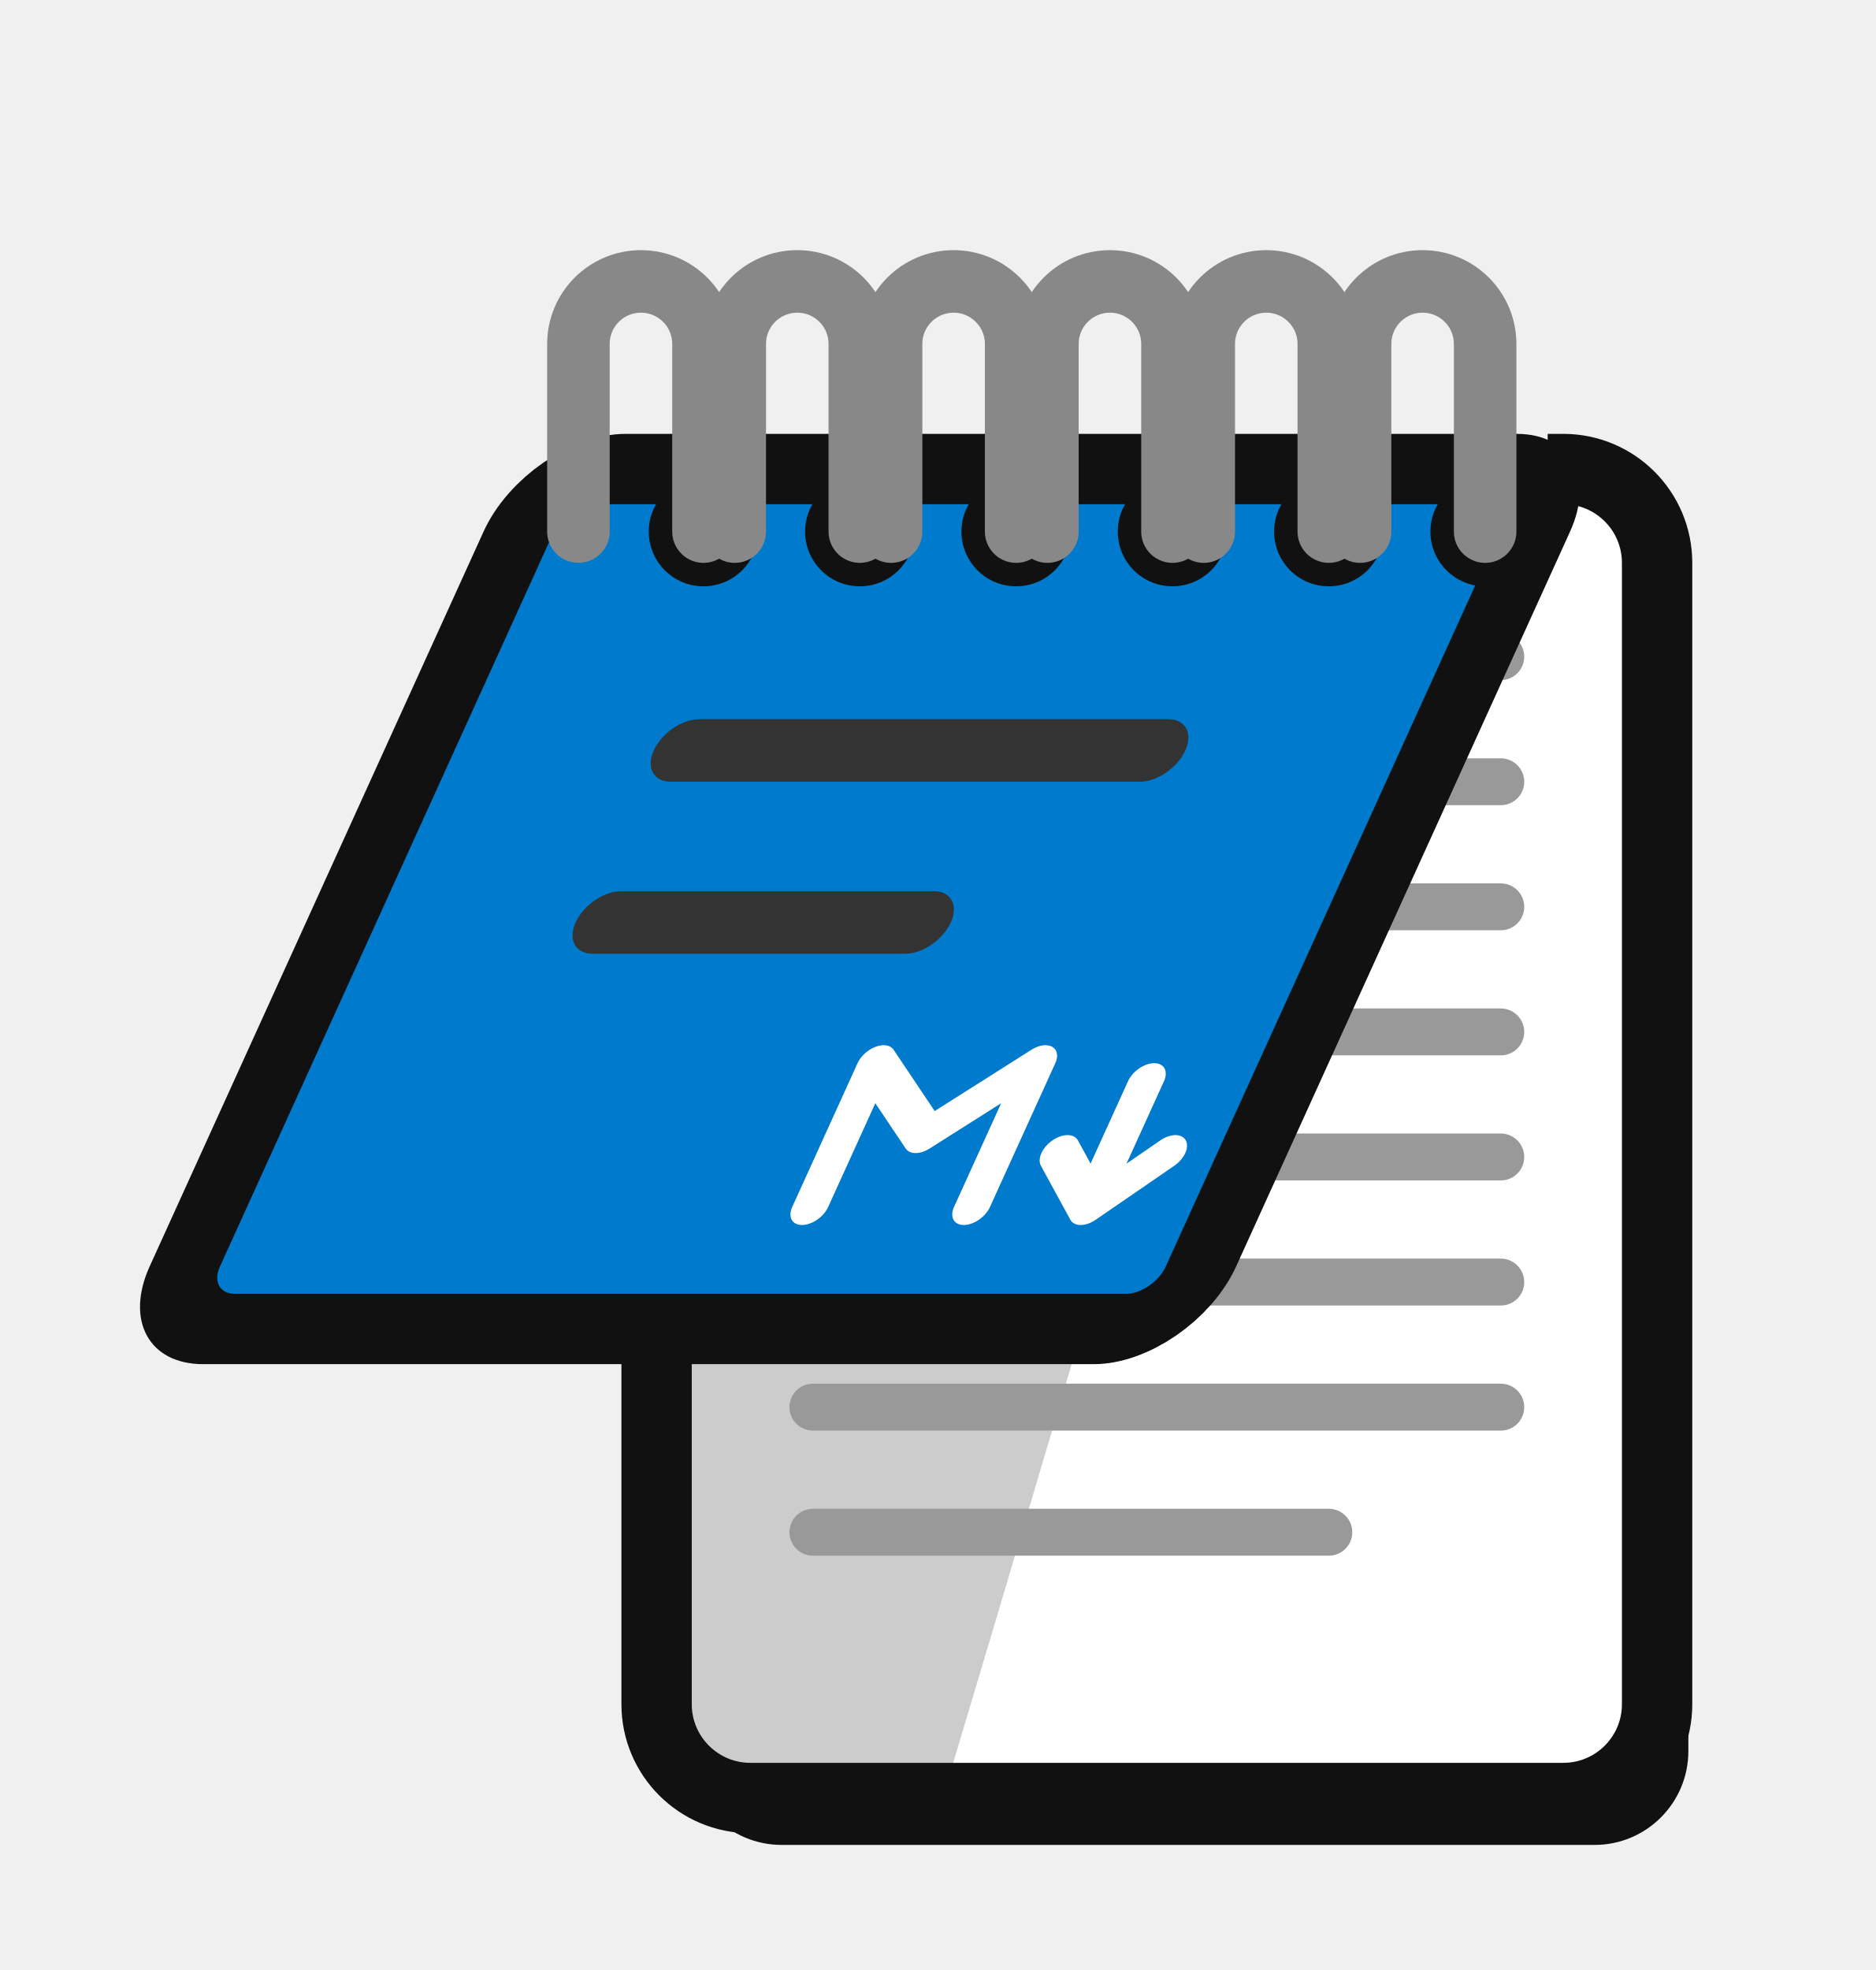
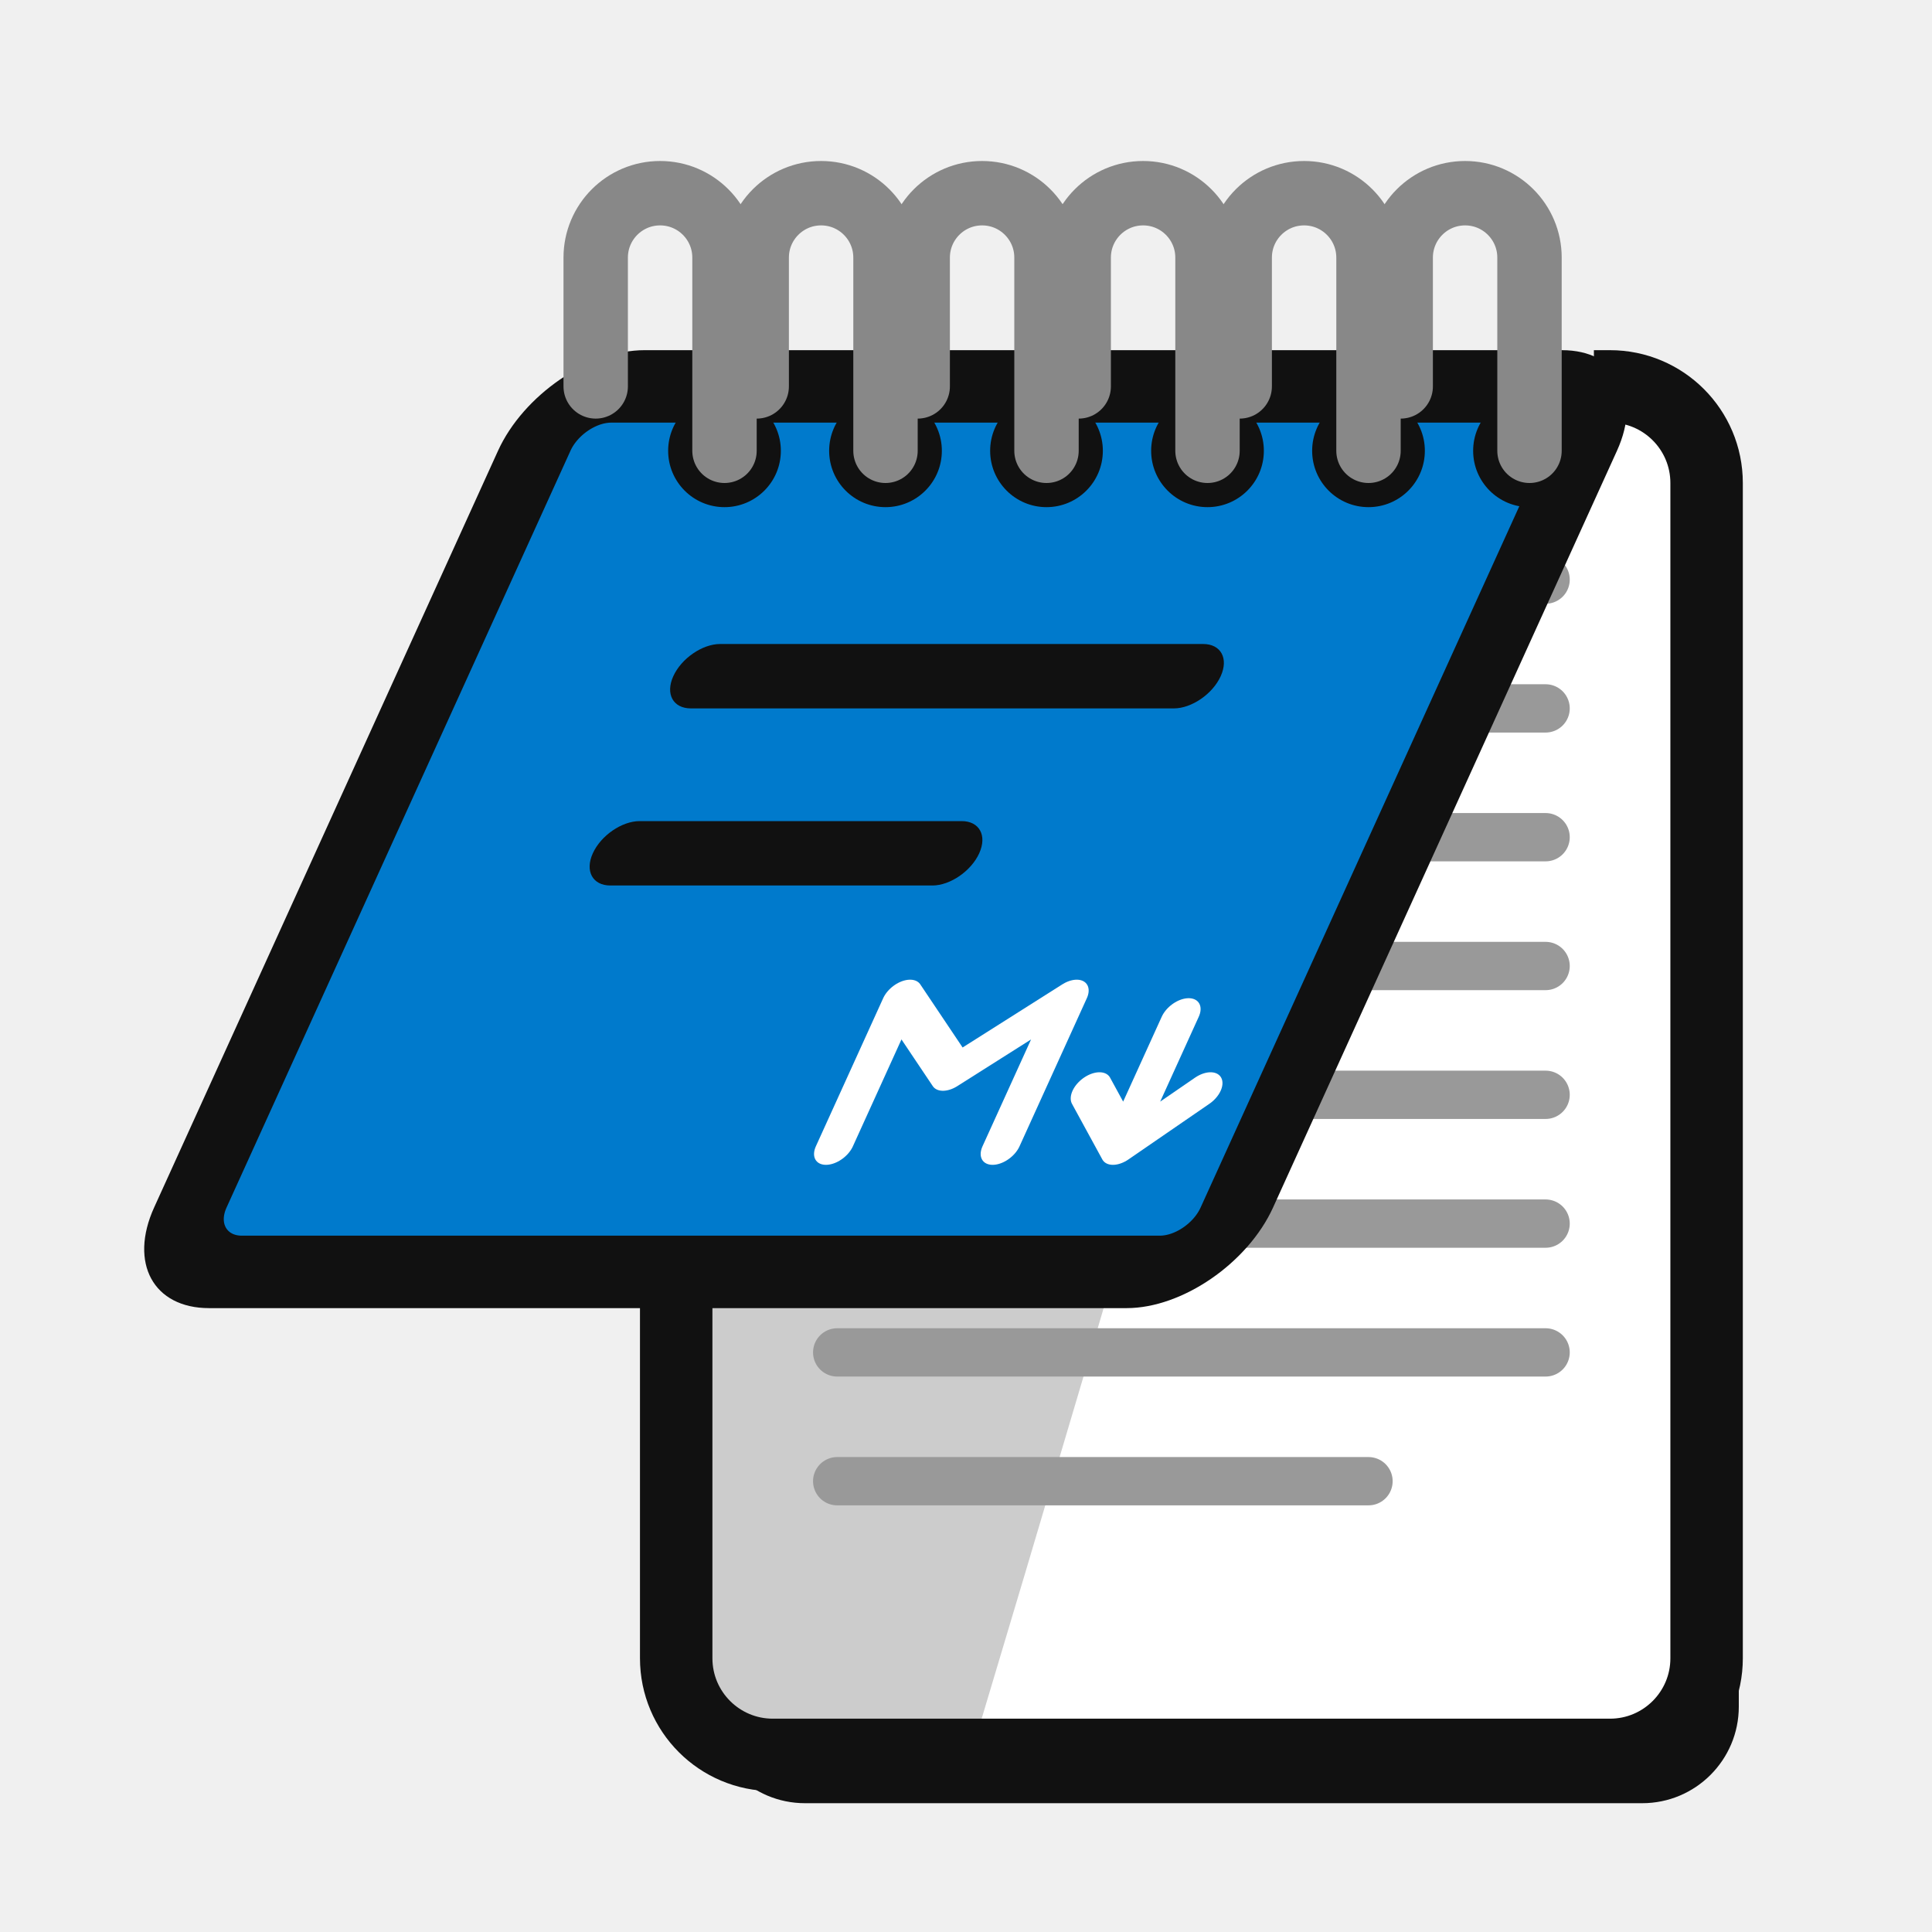
- <svg xmlns="http://www.w3.org/2000/svg" viewBox="0 0 120 126" width="100%" height="100%">
+ <svg xmlns="http://www.w3.org/2000/svg" viewBox="0 0 120 120" width="100%" height="100%">
  <defs>
-     <rect id="paper" x="42" y="30" width="64" height="85" rx="6" />
+     <rect id="paper" x="42" y="24" width="64" height="85" rx="6" />
    <clipPath id="paper-clip">
      <use href="#paper" />
    </clipPath>
    <rect id="cover" x="0" y="0" width="65" height="55" rx="4" />
-     <symbol id="ring-paths" overflow="visible">
-       <path d="M 45 34 L 45 22 A 4 4 0 0 0 37 22 L 37 34" />
-       <path d="M 55 34 L 55 22 A 4 4 0 0 0 47 22 L 47 34" />
-       <path d="M 65 34 L 65 22 A 4 4 0 0 0 57 22 L 57 34" />
-       <path d="M 75 34 L 75 22 A 4 4 0 0 0 67 22 L 67 34" />
-       <path d="M 85 34 L 85 22 A 4 4 0 0 0 77 22 L 77 34" />
-       <path d="M 95 34 L 95 22 A 4 4 0 0 0 87 22 L 87 34" />
-     </symbol>
+     <g id="ring-paths">
+       <path d="M 45 28 L 45 16 A 4 4 0 0 0 37 16 L 37 24" />
+       <path d="M 55 28 L 55 16 A 4 4 0 0 0 47 16 L 47 24" />
+       <path d="M 65 28 L 65 16 A 4 4 0 0 0 57 16 L 57 24" />
+       <path d="M 75 28 L 75 16 A 4 4 0 0 0 67 16 L 67 24" />
+       <path d="M 85 28 L 85 16 A 4 4 0 0 0 77 16 L 77 24" />
+       <path d="M 95 28 L 95 16 A 4 4 0 0 0 87 16 L 87 24" />
+     </g>
    <mask id="ring-mask" maskUnits="userSpaceOnUse">
      <rect x="-10" y="-10" width="140" height="140" fill="white" />
      <use href="#ring-paths" fill="none" stroke="black" stroke-width="8" stroke-linecap="round" />
    </mask>
-     <symbol id="cover-group" overflow="visible">
+     <g id="cover-group">
      <use href="#cover" fill="#007acc" />
-       <rect x="15" y="16" width="34" height="4" rx="2" fill="#333333" />
-       <rect x="15" y="27" width="24" height="4" rx="2" fill="#333333" />
+       <rect x="15" y="16" width="34" height="4" rx="2" fill="#111111" />
+       <rect x="15" y="27" width="24" height="4" rx="2" fill="#111111" />
      <g transform="translate(40, 38) scale(1.15)" stroke="#ffffff" stroke-width="2" stroke-linecap="round" stroke-linejoin="round" fill="none">
        <path d="M -1.5 8 V 0 L 3 4 L 7.5 0 V 8" />
        <path d="M 14 1 V 8 M 11 5 L 14 8 L 17 5" />
      </g>
-     </symbol>
-     <symbol id="cover-global" overflow="visible">
-       <use href="#cover-group" transform="translate(35, 30) skewX(-24.44)" />
-     </symbol>
-     <symbol id="cover-outline-global" overflow="visible">
-       <use href="#cover" transform="translate(35, 30) skewX(-24.44)" fill="none" stroke="#111111" stroke-width="4.5" stroke-linejoin="round" />
-     </symbol>
-     <symbol id="back-outline-global" overflow="visible">
+     </g>
+     <g id="cover-global">
+       <use href="#cover-group" transform="translate(35, 24) skewX(-24.44)" />
+     </g>
+     <g id="cover-outline-global">
+       <use href="#cover" transform="translate(35, 24) skewX(-24.44)" fill="none" stroke="#111111" stroke-width="4.5" stroke-linejoin="round" />
+     </g>
+     <g id="back-outline-global">
      <use href="#paper" fill="none" stroke="#111111" stroke-width="4.5" stroke-linejoin="round" />
-     </symbol>
+     </g>
  </defs>
-   <rect x="44" y="33" width="64" height="85" rx="6" fill="#111111" />
+   <rect x="44" y="27" width="64" height="85" rx="6" fill="#111111" />
  <use href="#paper" fill="#ffffff" />
-   <path d="M 42 30 L 85 30 Q 75 66 60 116 L 42 116 Z" fill="#cccccc" clip-path="url(#paper-clip)" />
+   <path d="M 42 24 L 85 24 Q 75 60 60 110 L 42 110 Z" fill="#cccccc" clip-path="url(#paper-clip)" />
  <g clip-path="url(#paper-clip)" stroke="#999999" stroke-width="3" stroke-linecap="round">
-     <line x1="52" y1="42" x2="96" y2="42" />
-     <line x1="52" y1="50" x2="96" y2="50" />
-     <line x1="52" y1="58" x2="96" y2="58" />
-     <line x1="52" y1="66" x2="96" y2="66" />
-     <line x1="52" y1="74" x2="96" y2="74" />
-     <line x1="52" y1="82" x2="96" y2="82" />
-     <line x1="52" y1="90" x2="96" y2="90" />
-     <line x1="52" y1="98" x2="85" y2="98" />
+     <line x1="52" y1="36" x2="96" y2="36" />
+     <line x1="52" y1="44" x2="96" y2="44" />
+     <line x1="52" y1="52" x2="96" y2="52" />
+     <line x1="52" y1="60" x2="96" y2="60" />
+     <line x1="52" y1="68" x2="96" y2="68" />
+     <line x1="52" y1="76" x2="96" y2="76" />
+     <line x1="52" y1="84" x2="96" y2="84" />
+     <line x1="52" y1="92" x2="85" y2="92" />
  </g>
  <use href="#back-outline-global" mask="url(#ring-mask)" />
  <use href="#cover-global" />
  <use href="#cover-outline-global" />
  <g fill="#111111">
-     <circle cx="45" cy="34" r="3.5" />
-     <circle cx="55" cy="34" r="3.5" />
-     <circle cx="65" cy="34" r="3.5" />
-     <circle cx="75" cy="34" r="3.5" />
-     <circle cx="85" cy="34" r="3.5" />
-     <circle cx="95" cy="34" r="3.5" />
+     <circle cx="45" cy="28" r="3.5" />
+     <circle cx="55" cy="28" r="3.5" />
+     <circle cx="65" cy="28" r="3.5" />
+     <circle cx="75" cy="28" r="3.5" />
+     <circle cx="85" cy="28" r="3.5" />
+     <circle cx="95" cy="28" r="3.5" />
  </g>
  <use href="#ring-paths" fill="none" stroke="#888888" stroke-width="4" stroke-linecap="round" />
</svg>
